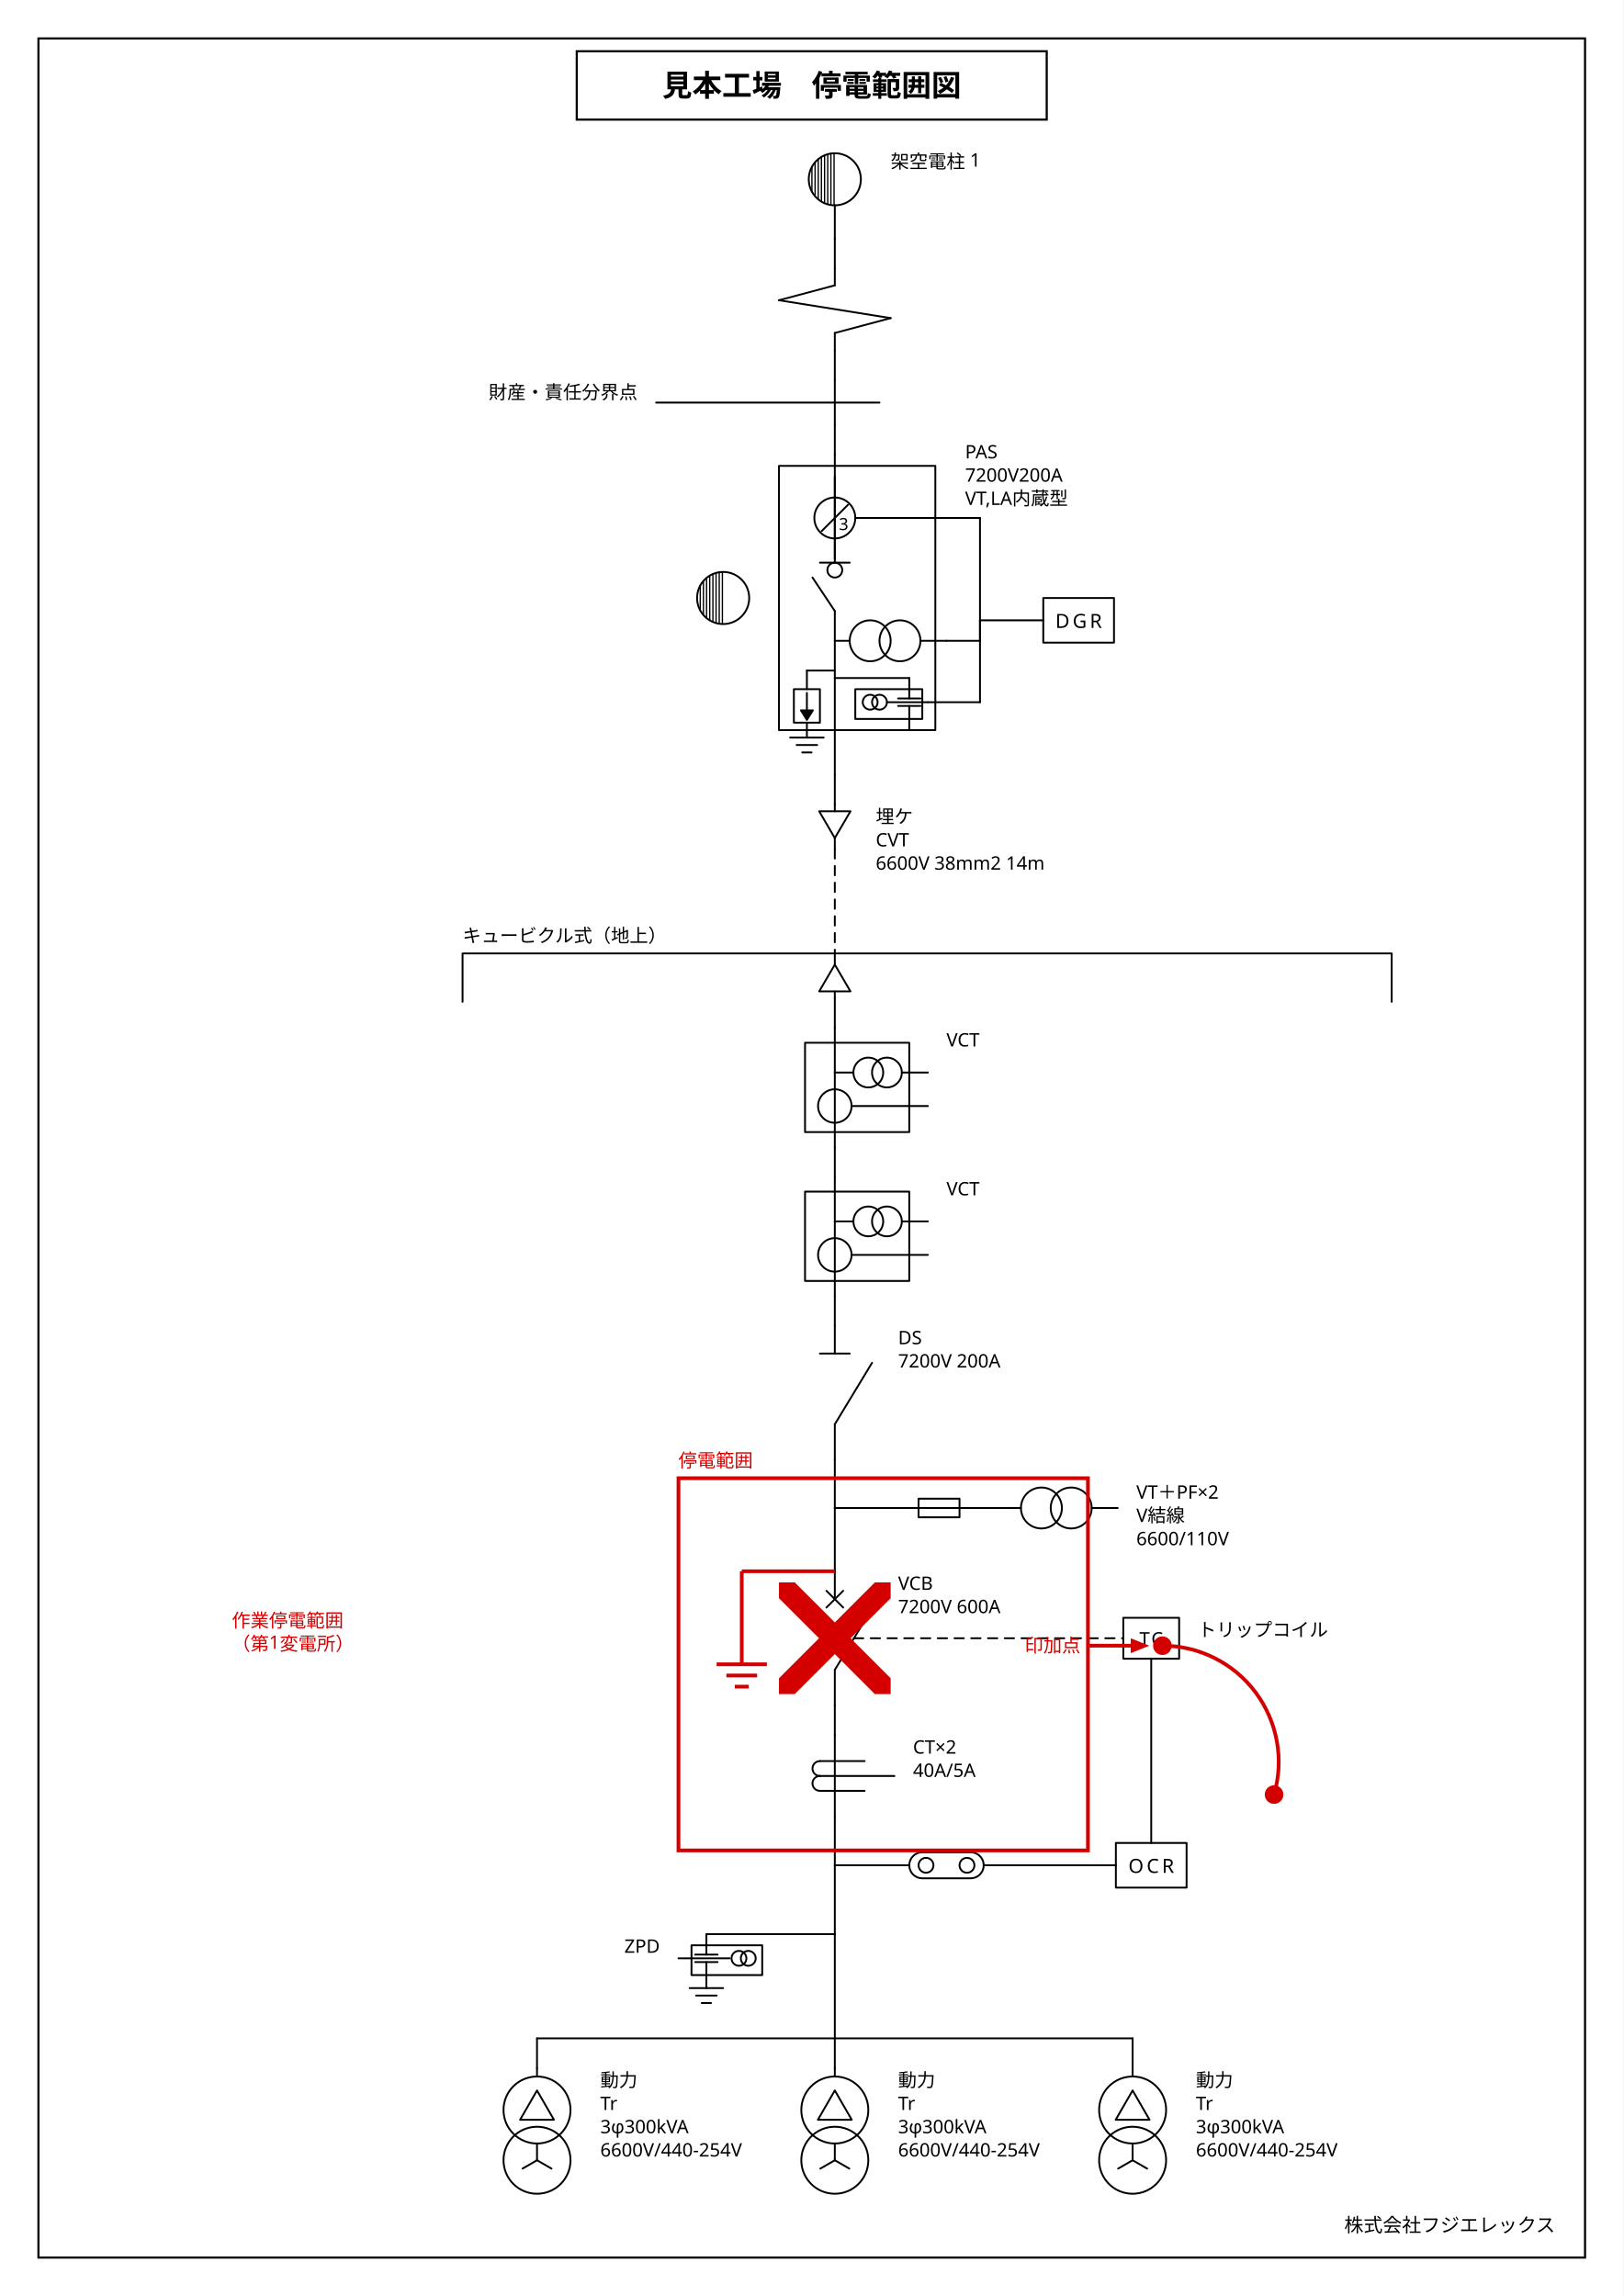
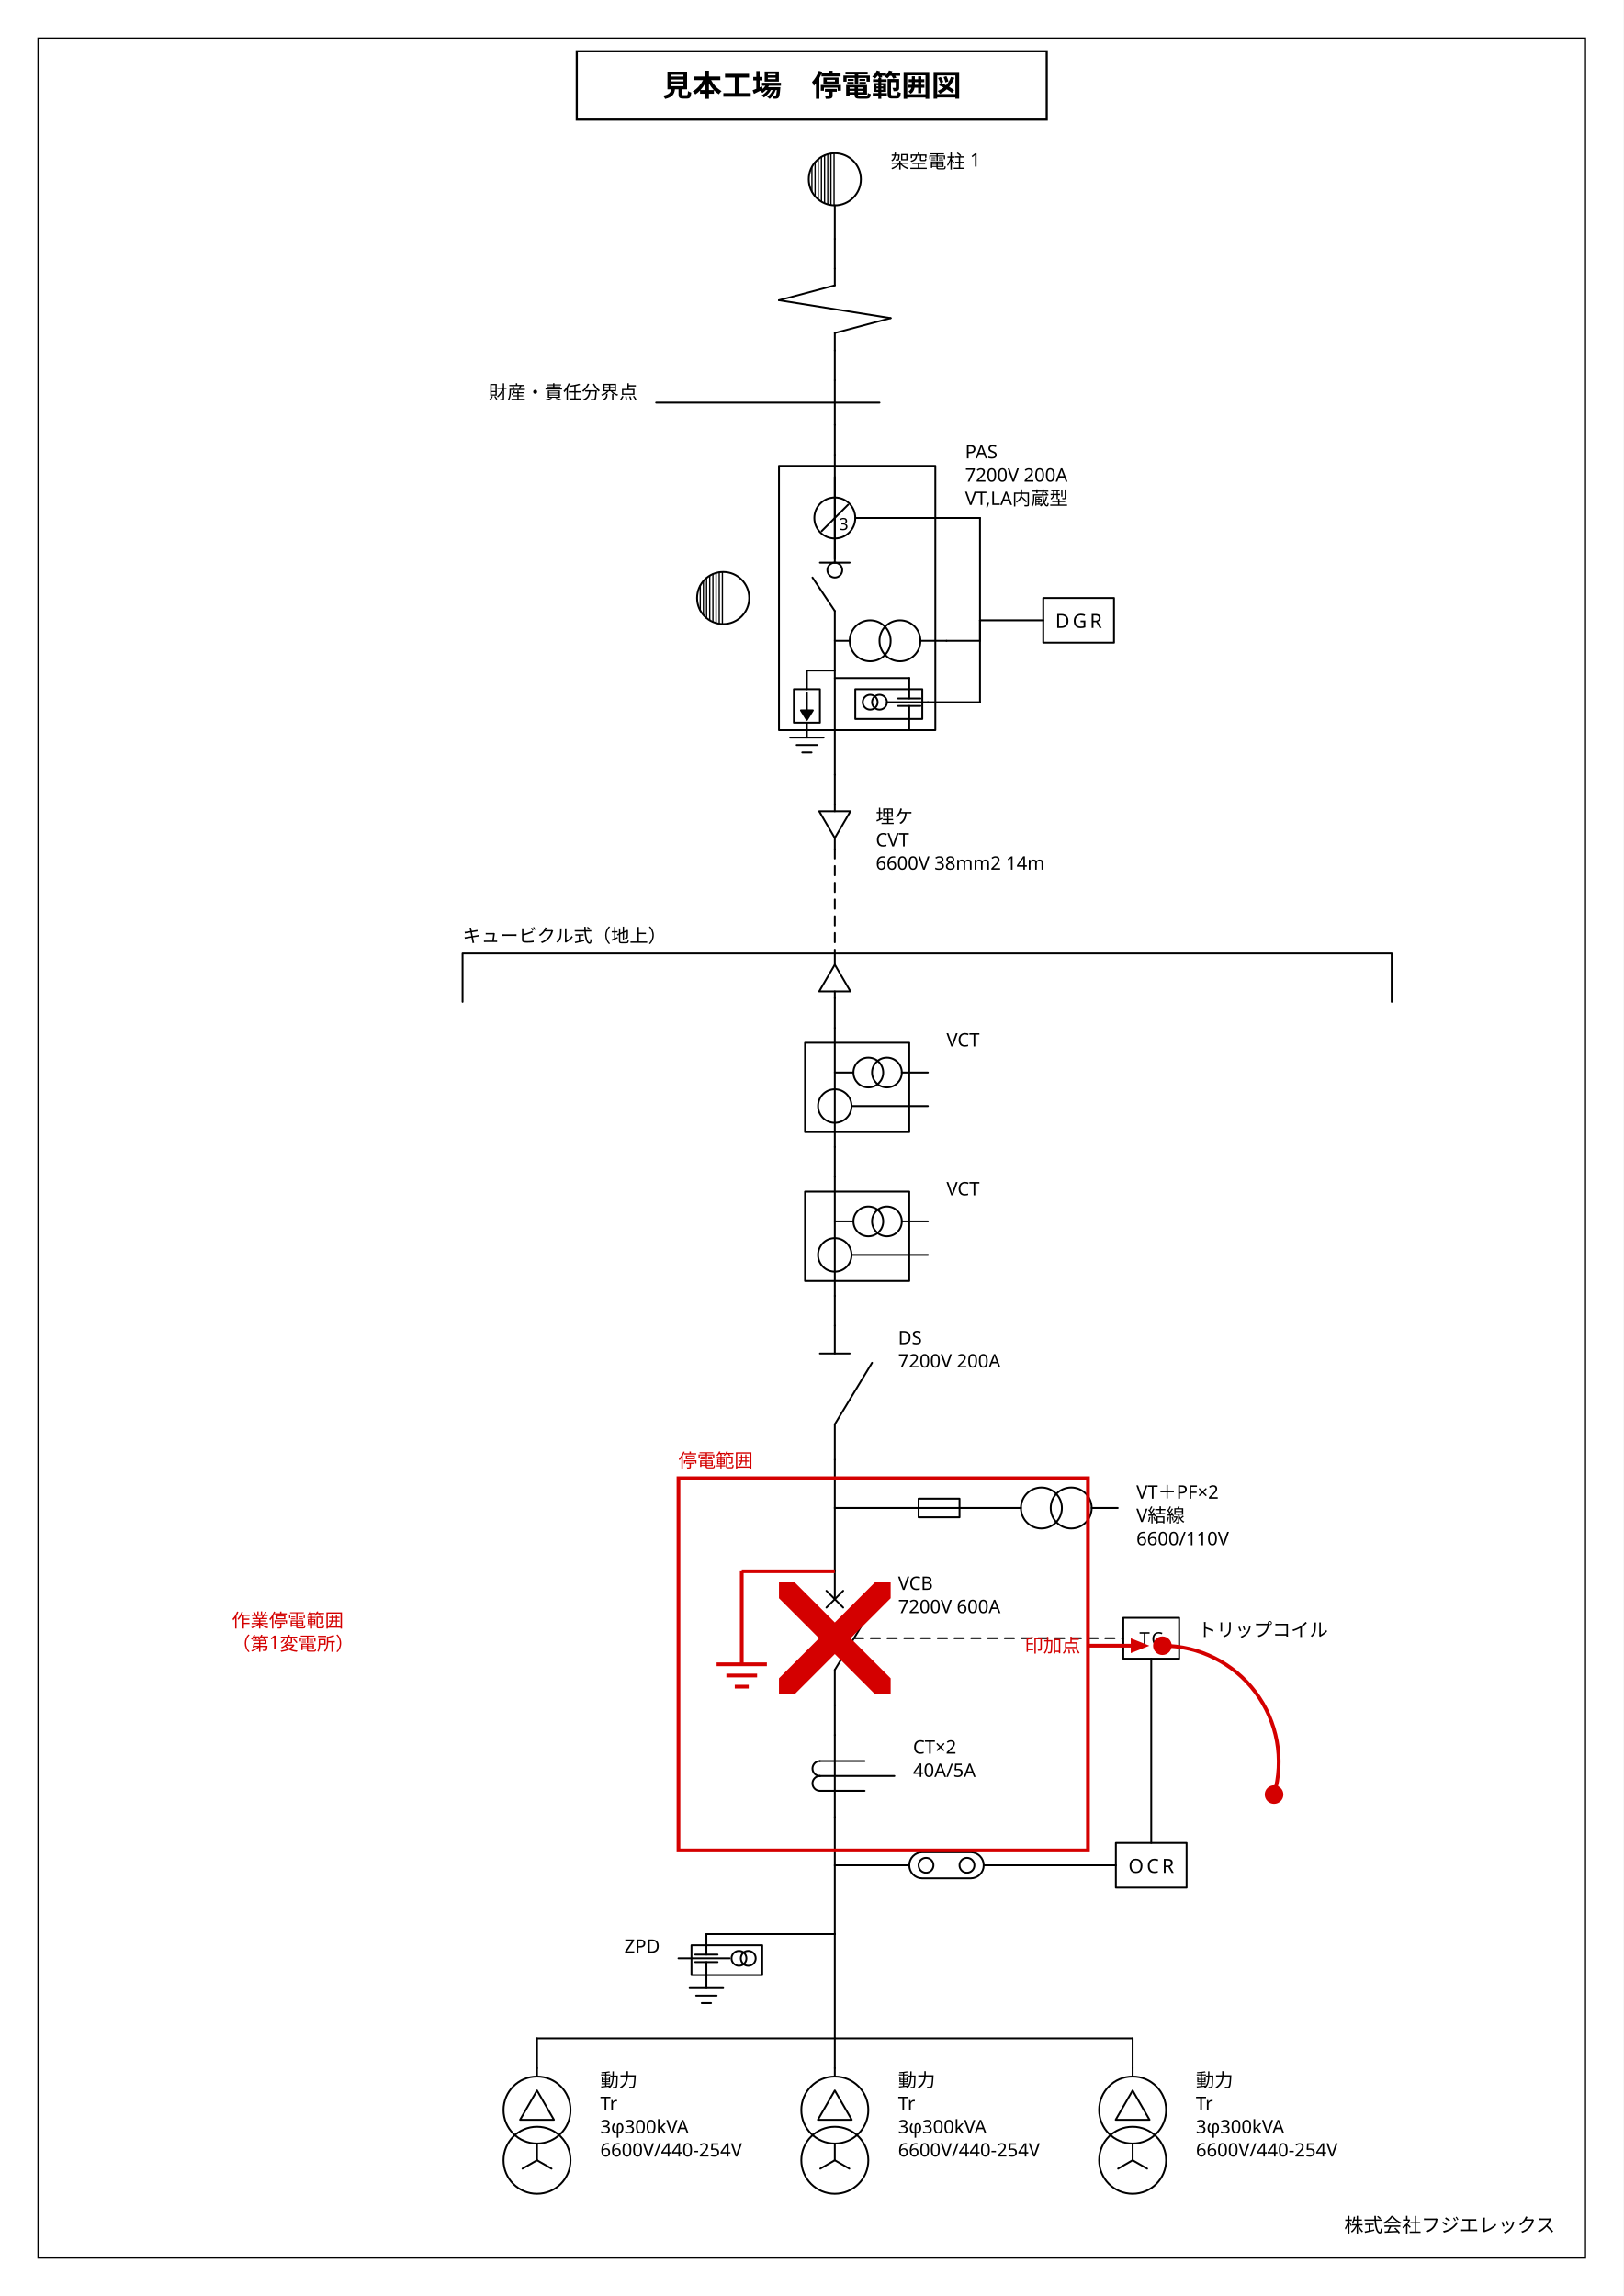
<svg xmlns="http://www.w3.org/2000/svg" viewBox="0 0 760 1075" width="760" height="1075">
  <rect x="0" y="0" width="760" height="1075" fill="#fff" />
  <g stroke="#000" fill="none">
    <rect x="18" y="18" width="724" height="1039" stroke-width="1" />
    <rect x="270" y="24" width="220" height="32" stroke-width="1" />
  </g>
  <text x="380" y="45" font-size="14" font-weight="700" text-anchor="middle" font-family="IPAGothic, 'IPAゴシック', 'Noto Sans JP', 'Hiragino Kaku Gothic ProN', 'Yu Gothic', sans-serif" fill="#000">見本工場　停電範囲図</text>
  <text x="728" y="1045" font-size="9" text-anchor="end" font-family="IPAGothic, 'IPAゴシック', 'Noto Sans JP', 'Hiragino Kaku Gothic ProN', 'Yu Gothic', sans-serif" fill="#000">株式会社フジエレックス</text>
  <g transform="translate(390.8 70) scale(0.8713)">
    <g stroke="#000" fill="none" stroke-linecap="round" stroke-linejoin="round" color="#000">
      <path d="M -200 432 L 299.2 432 M -200 432 L -200 458 M 299.2 432 L 299.2 458" fill="none" stroke-width="1" />
      <text x="-200" y="426" font-size="10" font-family="IPAGothic, 'IPAゴシック', 'Noto Sans JP', 'Hiragino Kaku Gothic ProN', 'Yu Gothic', sans-serif" fill="currentColor" stroke="none">キュービクル式（地上）</text>
      <line x1="0" y1="48" x2="0" y2="64" stroke-width="1" />
      <line x1="0" y1="108" x2="0" y2="124" stroke-width="1" />
      <line x1="0" y1="148" x2="0" y2="164" stroke-width="1" />
      <line x1="0" y1="280" x2="-15" y2="280" stroke-width="1" />
      <line x1="0" y1="284" x2="40" y2="284" stroke-width="1" />
      <line x1="32" y1="198" x2="78" y2="198" stroke-width="1" />
      <line x1="78" y1="198" x2="78" y2="253" stroke-width="1" />
      <line x1="60" y1="264" x2="78" y2="264" stroke-width="1" />
      <line x1="78" y1="264" x2="78" y2="253" stroke-width="1" />
      <line x1="50" y1="297" x2="78" y2="297" stroke-width="1" />
      <line x1="78" y1="297" x2="78" y2="253" stroke-width="1" />
      <line x1="78" y1="253" x2="112" y2="253" stroke-width="1" />
      <line x1="0" y1="336" x2="0" y2="352" stroke-width="1" />
      <line x1="0" y1="376" x2="0" y2="432" stroke-width="1" stroke-dasharray="5 4" />
      <line x1="0" y1="456" x2="0" y2="472" stroke-width="1" />
      <line x1="0" y1="536" x2="0" y2="552" stroke-width="1" />
      <line x1="0" y1="616" x2="0" y2="632" stroke-width="1" />
      <line x1="0" y1="704" x2="0" y2="730" stroke-width="1" />
      <line x1="0" y1="730" x2="34" y2="730" stroke-width="1" />
      <line x1="78" y1="730" x2="92" y2="730" stroke-width="1" />
      <line x1="0" y1="730" x2="0" y2="764" stroke-width="1" />
      <line x1="0" y1="836" x2="0" y2="852" stroke-width="1" />
      <line x1="0" y1="896" x2="0" y2="922" stroke-width="1" />
      <line x1="0" y1="922" x2="34" y2="922" stroke-width="1" />
      <line x1="86" y1="922" x2="151" y2="922" stroke-width="1" />
      <line x1="10.303" y1="800" x2="155" y2="800" stroke-width="1" stroke-dasharray="5 4" />
      <line x1="170" y1="811" x2="170" y2="910" stroke-width="1" />
      <line x1="0" y1="922" x2="0" y2="959" stroke-width="1" />
      <line x1="0" y1="959" x2="-69" y2="959" stroke-width="1" />
      <line x1="0" y1="959" x2="0" y2="1015" stroke-width="1" />
      <line x1="-160" y1="1015" x2="160" y2="1015" stroke-width="1" />
      <line x1="-160" y1="1015" x2="-160" y2="1031" stroke-width="1" />
      <line x1="0" y1="1015" x2="0" y2="1031" stroke-width="1" />
      <line x1="160" y1="1015" x2="160" y2="1031" stroke-width="1" />
      <text x="-324" y="794" font-size="10" text-anchor="start" font-family="IPAGothic, 'IPAゴシック', 'Noto Sans JP', 'Hiragino Kaku Gothic ProN', 'Yu Gothic', sans-serif" fill="#d40000" stroke="none">
        <tspan x="-324" dy="0">作業停電範囲</tspan>
        <tspan x="-324" dy="12.5">（第1変電所）</tspan>
      </text>
      <text x="-84" y="708" font-size="10" text-anchor="start" font-family="IPAGothic, 'IPAゴシック', 'Noto Sans JP', 'Hiragino Kaku Gothic ProN', 'Yu Gothic', sans-serif" fill="#d40000" stroke="none">
        <tspan x="-84" dy="0">停電範囲</tspan>
      </text>
      <text x="132" y="807.5" font-size="10" text-anchor="end" font-family="IPAGothic, 'IPAゴシック', 'Noto Sans JP', 'Hiragino Kaku Gothic ProN', 'Yu Gothic', sans-serif" fill="#d40000" stroke="none">
        <tspan x="132" dy="0">印加点</tspan>
      </text>
      <g transform="translate(-16 0)">
        <circle cx="16" cy="16" r="14" fill="none" stroke-width="1" />
        <line x1="3.7" y1="9.313" x2="3.7" y2="22.687" stroke-width="0.7" />
        <line x1="5.4" y1="6.855" x2="5.4" y2="25.145" stroke-width="0.7" />
        <line x1="7.1" y1="5.193" x2="7.1" y2="26.807" stroke-width="0.7" />
        <line x1="8.8" y1="3.993" x2="8.8" y2="28.007" stroke-width="0.7" />
        <line x1="10.5" y1="3.126" x2="10.5" y2="28.874" stroke-width="0.7" />
        <line x1="12.2" y1="2.526" x2="12.2" y2="29.474" stroke-width="0.7" />
        <line x1="13.9" y1="2.158" x2="13.9" y2="29.842" stroke-width="0.7" />
        <line x1="15.6" y1="2.006" x2="15.6" y2="29.994" stroke-width="0.7" />
        <line x1="16" y1="30" x2="16" y2="48" stroke-width="1" />
      </g>
      <text x="30" y="10" font-size="10" text-anchor="start" font-family="IPAGothic, 'IPAゴシック', 'Noto Sans JP', 'Hiragino Kaku Gothic ProN', 'Yu Gothic', sans-serif" fill="currentColor" stroke="none">
        <tspan x="30" dy="0">架空電柱 1</tspan>
      </text>
      <g transform="translate(-30 64)">
        <line x1="30" y1="0" x2="30" y2="9" stroke-width="1" />
        <line x1="30" y1="9" x2="0" y2="17" stroke-width="1" />
        <line x1="0" y1="17" x2="60" y2="26.6" stroke-width="1" />
        <line x1="60" y1="26.6" x2="30" y2="34.6" stroke-width="1" />
        <line x1="30" y1="34.6" x2="30" y2="44" stroke-width="1" />
      </g>
      <g transform="translate(-96 124)">
        <line x1="96" y1="0" x2="96" y2="24" stroke-width="1" />
        <line x1="0" y1="12" x2="120" y2="12" stroke-width="1" />
      </g>
      <text x="-106" y="134" font-size="10" text-anchor="end" font-family="IPAGothic, 'IPAゴシック', 'Noto Sans JP', 'Hiragino Kaku Gothic ProN', 'Yu Gothic', sans-serif" fill="currentColor" stroke="none">
        <tspan x="-106" dy="0">財産・責任分界点</tspan>
      </text>
      <g transform="translate(-36 164)">
        <line x1="36" y1="0" x2="36" y2="6" stroke-width="1" />
        <rect x="6" y="6" width="84" height="142" fill="none" stroke-width="1" />
        <line x1="36" y1="6" x2="36" y2="58" stroke-width="1" />
        <line x1="28" y1="58" x2="44" y2="58" stroke-width="1" />
        <circle cx="36" cy="62" r="4" fill="none" stroke-width="1" />
        <line x1="36" y1="84" x2="24" y2="66" stroke-width="1" />
        <line x1="36" y1="84" x2="36" y2="172" stroke-width="1" />
      </g>
      <text x="70" y="166" font-size="10" text-anchor="start" font-family="IPAGothic, 'IPAゴシック', 'Noto Sans JP', 'Hiragino Kaku Gothic ProN', 'Yu Gothic', sans-serif" fill="currentColor" stroke="none">
        <tspan x="70" dy="0">PAS</tspan>
-         <tspan x="70" dy="12.5">7200V200A</tspan>
+         <tspan x="70" dy="12.5">7200V 200A</tspan>
        <tspan x="70" dy="12.5">VT,LA内蔵型</tspan>
      </text>
      <g transform="translate(-76 225)">
        <circle cx="16" cy="16" r="14" fill="none" stroke-width="1" />
        <line x1="3.7" y1="9.313" x2="3.7" y2="22.687" stroke-width="0.7" />
        <line x1="5.4" y1="6.855" x2="5.4" y2="25.145" stroke-width="0.7" />
        <line x1="7.1" y1="5.193" x2="7.1" y2="26.807" stroke-width="0.7" />
        <line x1="8.8" y1="3.993" x2="8.8" y2="28.007" stroke-width="0.7" />
        <line x1="10.5" y1="3.126" x2="10.5" y2="28.874" stroke-width="0.7" />
        <line x1="12.2" y1="2.526" x2="12.2" y2="29.474" stroke-width="0.7" />
        <line x1="13.9" y1="2.158" x2="13.9" y2="29.842" stroke-width="0.7" />
        <line x1="15.6" y1="2.006" x2="15.6" y2="29.994" stroke-width="0.7" />
      </g>
      <g transform="translate(-20 176)">
        <line x1="20" y1="0" x2="20" y2="44" stroke-width="1" />
        <circle cx="20" cy="22" r="11" fill="none" stroke-width="1" />
        <line x1="12.929" y1="29.071" x2="27.071" y2="14.929" stroke-width="1" />
        <text x="24.75" y="25" font-size="9" text-anchor="middle" dominant-baseline="central" font-family="IPAGothic, 'IPAゴシック', 'Noto Sans JP', 'Hiragino Kaku Gothic ProN', 'Yu Gothic', sans-serif" fill="currentColor" stroke="none">3</text>
        <line x1="31" y1="22" x2="52" y2="22" stroke-width="1" />
      </g>
      <g transform="translate(0 249)">
        <line x1="0" y1="15" x2="8" y2="15" stroke-width="1" />
        <circle cx="19" cy="15" r="11" fill="none" stroke-width="1" />
        <circle cx="35" cy="15" r="11" fill="none" stroke-width="1" />
        <line x1="46" y1="15" x2="60" y2="15" stroke-width="1" />
      </g>
      <g transform="translate(-35 280)">
        <line x1="20" y1="0" x2="20" y2="10" stroke-width="1" />
        <rect x="13" y="10" width="14" height="18" fill="none" stroke-width="1" />
        <line x1="20" y1="12" x2="20" y2="23" stroke-width="1" />
        <polygon points="16.8,21.38 20,26.5 23.2,21.38" fill="currentColor" stroke-width="1" />
        <line x1="20" y1="28" x2="20" y2="36" stroke-width="1" />
        <line x1="11" y1="36" x2="29" y2="36" stroke-width="1" />
        <line x1="14.5" y1="40" x2="25.5" y2="40" stroke-width="1" />
        <line x1="17.5" y1="44" x2="22.5" y2="44" stroke-width="1" />
      </g>
      <g transform="translate(10 284)">
        <line x1="30" y1="0" x2="30" y2="11" stroke-width="1" />
        <rect x="1" y="6" width="36" height="16" fill="none" stroke-width="1" />
        <line x1="24" y1="11" x2="36" y2="11" stroke-width="1" />
        <line x1="24" y1="15" x2="36" y2="15" stroke-width="1" />
        <line x1="30" y1="15" x2="30" y2="28" stroke-width="1" />
        <line x1="18" y1="13" x2="40" y2="13" stroke-width="1" />
        <circle cx="9" cy="13" r="4" fill="none" stroke-width="1" />
        <circle cx="14" cy="13" r="4" fill="none" stroke-width="1" />
      </g>
      <g transform="translate(112 241)">
        <rect x="0" y="0" width="38" height="24" fill="none" stroke-width="1" />
        <text x="19" y="12" font-size="10.5" text-anchor="middle" dominant-baseline="central" font-family="IPAGothic, 'IPAゴシック', 'Noto Sans JP', 'Hiragino Kaku Gothic ProN', 'Yu Gothic', sans-serif" letter-spacing="1.6" fill="currentColor" stroke="none">DGR</text>
      </g>
      <g transform="translate(-12 352)">
        <line x1="12" y1="0" x2="12" y2="3.6" stroke-width="1" />
        <polygon points="3.6,3.6 20.4,3.6 12,18" fill="none" stroke-width="1" />
        <line x1="12" y1="18" x2="12" y2="24" stroke-width="1" />
      </g>
      <text x="22" y="362" font-size="10" text-anchor="start" font-family="IPAGothic, 'IPAゴシック', 'Noto Sans JP', 'Hiragino Kaku Gothic ProN', 'Yu Gothic', sans-serif" fill="currentColor" stroke="none">
        <tspan x="22" dy="0">埋ケ</tspan>
        <tspan x="22" dy="12.5">CVT</tspan>
        <tspan x="22" dy="12.5">6600V 38mm2 14m</tspan>
      </text>
      <g transform="translate(-12 432) rotate(180 12 12)">
        <line x1="12" y1="0" x2="12" y2="3.6" stroke-width="1" />
        <polygon points="3.6,3.6 20.4,3.6 12,18" fill="none" stroke-width="1" />
        <line x1="12" y1="18" x2="12" y2="24" stroke-width="1" />
      </g>
      <g transform="translate(-22 472)">
        <line x1="22" y1="0" x2="22" y2="64" stroke-width="1" />
        <rect x="6" y="8" width="56" height="48" fill="none" stroke-width="1" />
        <line x1="22" y1="24" x2="32" y2="24" stroke-width="1" />
        <circle cx="40" cy="24" r="8" fill="none" stroke-width="1" />
        <circle cx="50" cy="24" r="8" fill="none" stroke-width="1" />
        <line x1="58" y1="24" x2="72" y2="24" stroke-width="1" />
        <circle cx="22" cy="42" r="9" fill="none" stroke-width="1" />
        <line x1="31" y1="42" x2="72" y2="42" stroke-width="1" />
      </g>
      <text x="60" y="482" font-size="10" text-anchor="start" font-family="IPAGothic, 'IPAゴシック', 'Noto Sans JP', 'Hiragino Kaku Gothic ProN', 'Yu Gothic', sans-serif" fill="currentColor" stroke="none">
        <tspan x="60" dy="0">VCT</tspan>
      </text>
      <g transform="translate(-22 552)">
        <line x1="22" y1="0" x2="22" y2="64" stroke-width="1" />
        <rect x="6" y="8" width="56" height="48" fill="none" stroke-width="1" />
        <line x1="22" y1="24" x2="32" y2="24" stroke-width="1" />
        <circle cx="40" cy="24" r="8" fill="none" stroke-width="1" />
        <circle cx="50" cy="24" r="8" fill="none" stroke-width="1" />
        <line x1="58" y1="24" x2="72" y2="24" stroke-width="1" />
        <circle cx="22" cy="42" r="9" fill="none" stroke-width="1" />
        <line x1="31" y1="42" x2="72" y2="42" stroke-width="1" />
      </g>
      <text x="60" y="562" font-size="10" text-anchor="start" font-family="IPAGothic, 'IPAゴシック', 'Noto Sans JP', 'Hiragino Kaku Gothic ProN', 'Yu Gothic', sans-serif" fill="currentColor" stroke="none">
        <tspan x="60" dy="0">VCT</tspan>
      </text>
      <g transform="translate(-24 632)">
        <line x1="24" y1="0" x2="24" y2="15" stroke-width="1" />
        <line x1="16" y1="15" x2="32" y2="15" stroke-width="1" />
        <line x1="24" y1="53" x2="44" y2="20" stroke-width="1" />
        <line x1="24" y1="53" x2="24" y2="72" stroke-width="1" />
      </g>
      <text x="34" y="642" font-size="10" text-anchor="start" font-family="IPAGothic, 'IPAゴシック', 'Noto Sans JP', 'Hiragino Kaku Gothic ProN', 'Yu Gothic', sans-serif" fill="currentColor" stroke="none">
        <tspan x="34" dy="0">DS</tspan>
        <tspan x="34" dy="12.5">7200V 200A</tspan>
      </text>
      <g transform="translate(36 708) rotate(-90 20 22)">
        <line x1="20" y1="0" x2="20" y2="44" stroke-width="1" />
        <rect x="15" y="11" width="10" height="22" fill="none" stroke-width="1" />
      </g>
      <g transform="translate(92 715)">
        <line x1="0" y1="15" x2="8" y2="15" stroke-width="1" />
        <circle cx="19" cy="15" r="11" fill="none" stroke-width="1" />
        <circle cx="35" cy="15" r="11" fill="none" stroke-width="1" />
        <line x1="46" y1="15" x2="60" y2="15" stroke-width="1" />
      </g>
      <text x="162" y="725" font-size="10" text-anchor="start" font-family="IPAGothic, 'IPAゴシック', 'Noto Sans JP', 'Hiragino Kaku Gothic ProN', 'Yu Gothic', sans-serif" fill="currentColor" stroke="none">
        <tspan x="162" dy="0">VT＋PF×2</tspan>
        <tspan x="162" dy="12.5">V結線</tspan>
        <tspan x="162" dy="12.5">6600/110V</tspan>
      </text>
      <g transform="translate(-24 764)">
        <line x1="24" y1="0" x2="24" y2="15" stroke-width="1" />
        <line x1="19.5" y1="10.5" x2="28.5" y2="19.5" stroke-width="1" />
        <line x1="28.5" y1="10.5" x2="19.5" y2="19.5" stroke-width="1" />
        <line x1="24" y1="53" x2="44" y2="20" stroke-width="1" />
        <line x1="24" y1="53" x2="24" y2="72" stroke-width="1" />
      </g>
      <text x="34" y="774" font-size="10" text-anchor="start" font-family="IPAGothic, 'IPAゴシック', 'Noto Sans JP', 'Hiragino Kaku Gothic ProN', 'Yu Gothic', sans-serif" fill="currentColor" stroke="none">
        <tspan x="34" dy="0">VCB</tspan>
        <tspan x="34" dy="12.5">7200V 600A</tspan>
      </text>
      <g transform="translate(-24 852)">
        <line x1="24" y1="0" x2="24" y2="44" stroke-width="1" />
        <line x1="16" y1="14" x2="40" y2="14" stroke-width="1" />
        <line x1="16" y1="30" x2="40" y2="30" stroke-width="1" />
        <line x1="16" y1="22" x2="56" y2="22" stroke-width="1" />
        <path d="M 16 14 A 4 4 0 0 0 16 22" fill="none" stroke-width="1" />
        <path d="M 16 22 A 4 4 0 0 0 16 30" fill="none" stroke-width="1" />
      </g>
      <text x="42" y="862" font-size="10" text-anchor="start" font-family="IPAGothic, 'IPAゴシック', 'Noto Sans JP', 'Hiragino Kaku Gothic ProN', 'Yu Gothic', sans-serif" fill="currentColor" stroke="none">
        <tspan x="42" dy="0">CT×2</tspan>
        <tspan x="42" dy="12.5">40A/5A</tspan>
      </text>
      <g transform="translate(34 911)">
        <line x1="0" y1="11" x2="6" y2="11" stroke-width="1" />
        <rect x="6" y="4" width="40" height="14" rx="7" fill="none" stroke-width="1" />
        <circle cx="15" cy="11" r="4" fill="none" stroke-width="1" />
        <circle cx="37" cy="11" r="4" fill="none" stroke-width="1" />
        <line x1="46" y1="11" x2="52" y2="11" stroke-width="1" />
      </g>
      <g transform="translate(151 910)">
        <rect x="0" y="0" width="38" height="24" fill="none" stroke-width="1" />
        <text x="19" y="12" font-size="10.5" text-anchor="middle" dominant-baseline="central" font-family="IPAGothic, 'IPAゴシック', 'Noto Sans JP', 'Hiragino Kaku Gothic ProN', 'Yu Gothic', sans-serif" letter-spacing="1.6" fill="currentColor" stroke="none">OCR</text>
      </g>
      <g transform="translate(155 789)">
        <rect x="0" y="0" width="30" height="22" fill="none" stroke-width="1" />
        <text x="15" y="11" font-size="10" text-anchor="middle" dominant-baseline="central" font-family="IPAGothic, 'IPAゴシック', 'Noto Sans JP', 'Hiragino Kaku Gothic ProN', 'Yu Gothic', sans-serif" letter-spacing="1" fill="currentColor" stroke="none">TC</text>
      </g>
      <text x="195" y="799" font-size="10" text-anchor="start" font-family="IPAGothic, 'IPAゴシック', 'Noto Sans JP', 'Hiragino Kaku Gothic ProN', 'Yu Gothic', sans-serif" fill="currentColor" stroke="none">
        <tspan x="195" dy="0">トリップコイル</tspan>
      </text>
      <g transform="translate(-84 959)">
        <line x1="15" y1="0" x2="15" y2="11" stroke-width="1" />
        <rect x="7" y="6" width="38" height="16" fill="none" stroke-width="1" />
        <line x1="9" y1="11" x2="21" y2="11" stroke-width="1" />
        <line x1="9" y1="15" x2="21" y2="15" stroke-width="1" />
        <line x1="15" y1="15" x2="15" y2="29" stroke-width="1" />
        <line x1="6" y1="29" x2="24" y2="29" stroke-width="1" />
        <line x1="9.5" y1="33" x2="20.5" y2="33" stroke-width="1" />
        <line x1="12.5" y1="37" x2="17.5" y2="37" stroke-width="1" />
        <line x1="0" y1="13" x2="27.5" y2="13" stroke-width="1" />
        <circle cx="32.5" cy="13" r="4" fill="none" stroke-width="1" />
        <circle cx="37.5" cy="13" r="4" fill="none" stroke-width="1" />
      </g>
      <text x="-94" y="969" font-size="10" text-anchor="end" font-family="IPAGothic, 'IPAゴシック', 'Noto Sans JP', 'Hiragino Kaku Gothic ProN', 'Yu Gothic', sans-serif" fill="currentColor" stroke="none">
        <tspan x="-94" dy="0">ZPD</tspan>
      </text>
      <g transform="translate(-184 1031)">
        <line x1="24" y1="0" x2="24" y2="4.5" stroke-width="1" />
        <circle cx="24" cy="22.5" r="18" fill="none" stroke-width="1" />
        <circle cx="24" cy="49.5" r="18" fill="none" stroke-width="1" />
        <polygon points="24,12 33.093,27.75 14.907,27.75" fill="none" stroke-width="1" />
        <line x1="24" y1="49.5" x2="24" y2="40.5" stroke-width="1" />
        <line x1="24" y1="49.5" x2="31.794" y2="54" stroke-width="1" />
        <line x1="24" y1="49.5" x2="16.206" y2="54" stroke-width="1" />
      </g>
      <text x="-126" y="1041" font-size="10" text-anchor="start" font-family="IPAGothic, 'IPAゴシック', 'Noto Sans JP', 'Hiragino Kaku Gothic ProN', 'Yu Gothic', sans-serif" fill="currentColor" stroke="none">
        <tspan x="-126" dy="0">動力</tspan>
        <tspan x="-126" dy="12.5">Tr</tspan>
        <tspan x="-126" dy="12.5">3φ300kVA</tspan>
        <tspan x="-126" dy="12.5">6600V/440-254V</tspan>
      </text>
      <g transform="translate(-24 1031)">
        <line x1="24" y1="0" x2="24" y2="4.5" stroke-width="1" />
        <circle cx="24" cy="22.5" r="18" fill="none" stroke-width="1" />
        <circle cx="24" cy="49.5" r="18" fill="none" stroke-width="1" />
        <polygon points="24,12 33.093,27.75 14.907,27.75" fill="none" stroke-width="1" />
        <line x1="24" y1="49.5" x2="24" y2="40.5" stroke-width="1" />
        <line x1="24" y1="49.5" x2="31.794" y2="54" stroke-width="1" />
        <line x1="24" y1="49.5" x2="16.206" y2="54" stroke-width="1" />
      </g>
      <text x="34" y="1041" font-size="10" text-anchor="start" font-family="IPAGothic, 'IPAゴシック', 'Noto Sans JP', 'Hiragino Kaku Gothic ProN', 'Yu Gothic', sans-serif" fill="currentColor" stroke="none">
        <tspan x="34" dy="0">動力</tspan>
        <tspan x="34" dy="12.5">Tr</tspan>
        <tspan x="34" dy="12.5">3φ300kVA</tspan>
        <tspan x="34" dy="12.5">6600V/440-254V</tspan>
      </text>
      <g transform="translate(136 1031)">
        <line x1="24" y1="0" x2="24" y2="4.5" stroke-width="1" />
        <circle cx="24" cy="22.5" r="18" fill="none" stroke-width="1" />
        <circle cx="24" cy="49.5" r="18" fill="none" stroke-width="1" />
        <polygon points="24,12 33.093,27.75 14.907,27.75" fill="none" stroke-width="1" />
        <line x1="24" y1="49.5" x2="24" y2="40.5" stroke-width="1" />
        <line x1="24" y1="49.5" x2="31.794" y2="54" stroke-width="1" />
        <line x1="24" y1="49.5" x2="16.206" y2="54" stroke-width="1" />
      </g>
      <text x="194" y="1041" font-size="10" text-anchor="start" font-family="IPAGothic, 'IPAゴシック', 'Noto Sans JP', 'Hiragino Kaku Gothic ProN', 'Yu Gothic', sans-serif" fill="currentColor" stroke="none">
        <tspan x="194" dy="0">動力</tspan>
        <tspan x="194" dy="12.5">Tr</tspan>
        <tspan x="194" dy="12.5">3φ300kVA</tspan>
        <tspan x="194" dy="12.5">6600V/440-254V</tspan>
      </text>
      <rect x="-84" y="714" width="220" height="200" fill="none" stroke="#d40000" stroke-width="2" stroke-linejoin="miter" />
      <polygon points="-30,770 -21.51,770 0,791.51 21.51,770 30,770 30,778.49 8.49,800 30,821.51 30,830 21.51,830 0,808.49 -21.51,830 -30,830 -30,821.51 -8.49,800 -30,778.49" fill="#d40000" stroke="none" />
      <g transform="translate(0 764)" stroke="#d40000" fill="none" stroke-linecap="butt">
        <line x1="0" y1="0" x2="-50" y2="0" stroke-width="2" />
        <line x1="-50" y1="0" x2="-50" y2="50" stroke-width="2" />
        <line x1="-63.5" y1="50" x2="-36.5" y2="50" stroke-width="2" />
        <line x1="-58.25" y1="56" x2="-41.75" y2="56" stroke-width="2" />
        <line x1="-53.75" y1="62" x2="-46.25" y2="62" stroke-width="2" />
      </g>
      <path d="M 176 804 A 62.5 62.5 0 0 1 236 884" fill="none" stroke="#d40000" stroke-width="2" stroke-linecap="round" />
      <circle cx="176" cy="804" r="5" fill="#d40000" stroke="none" />
      <circle cx="236" cy="884" r="5" fill="#d40000" stroke="none" />
      <line x1="136" y1="804" x2="159" y2="804" stroke="#d40000" stroke-width="2" stroke-linecap="butt" />
      <polygon points="169,804 159,800 159,808" fill="#d40000" stroke="none" />
    </g>
  </g>
</svg>
